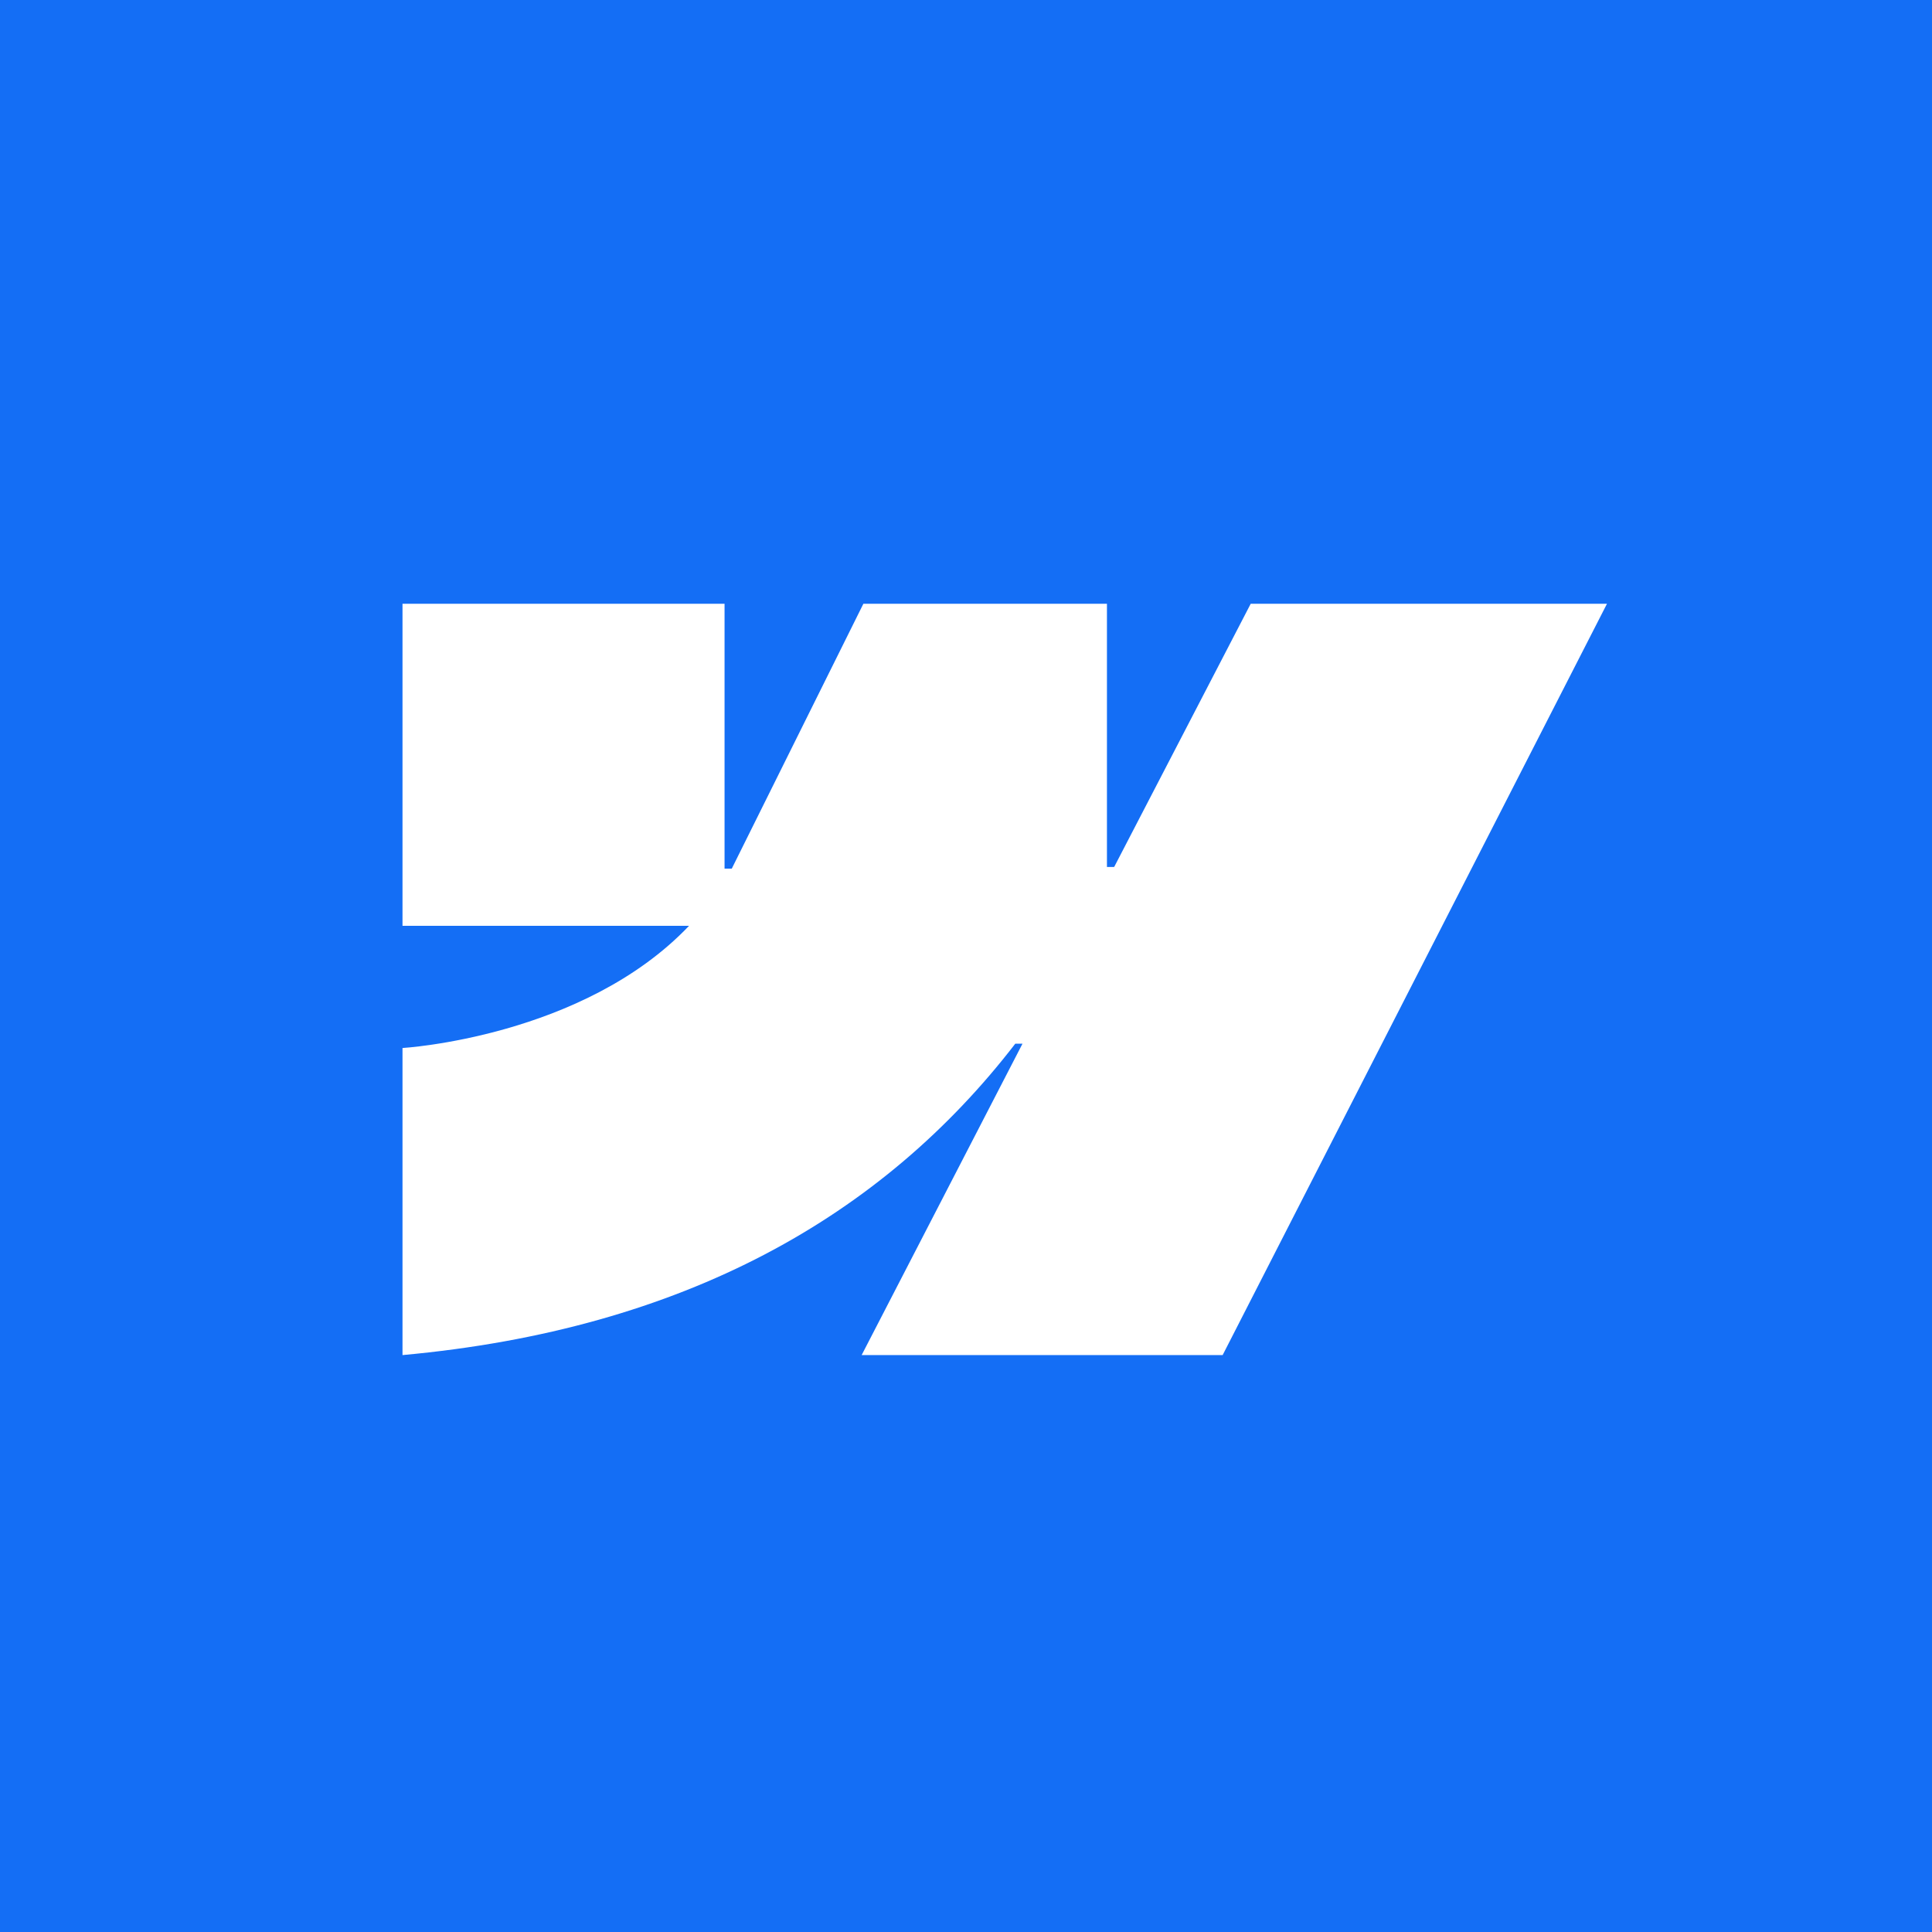
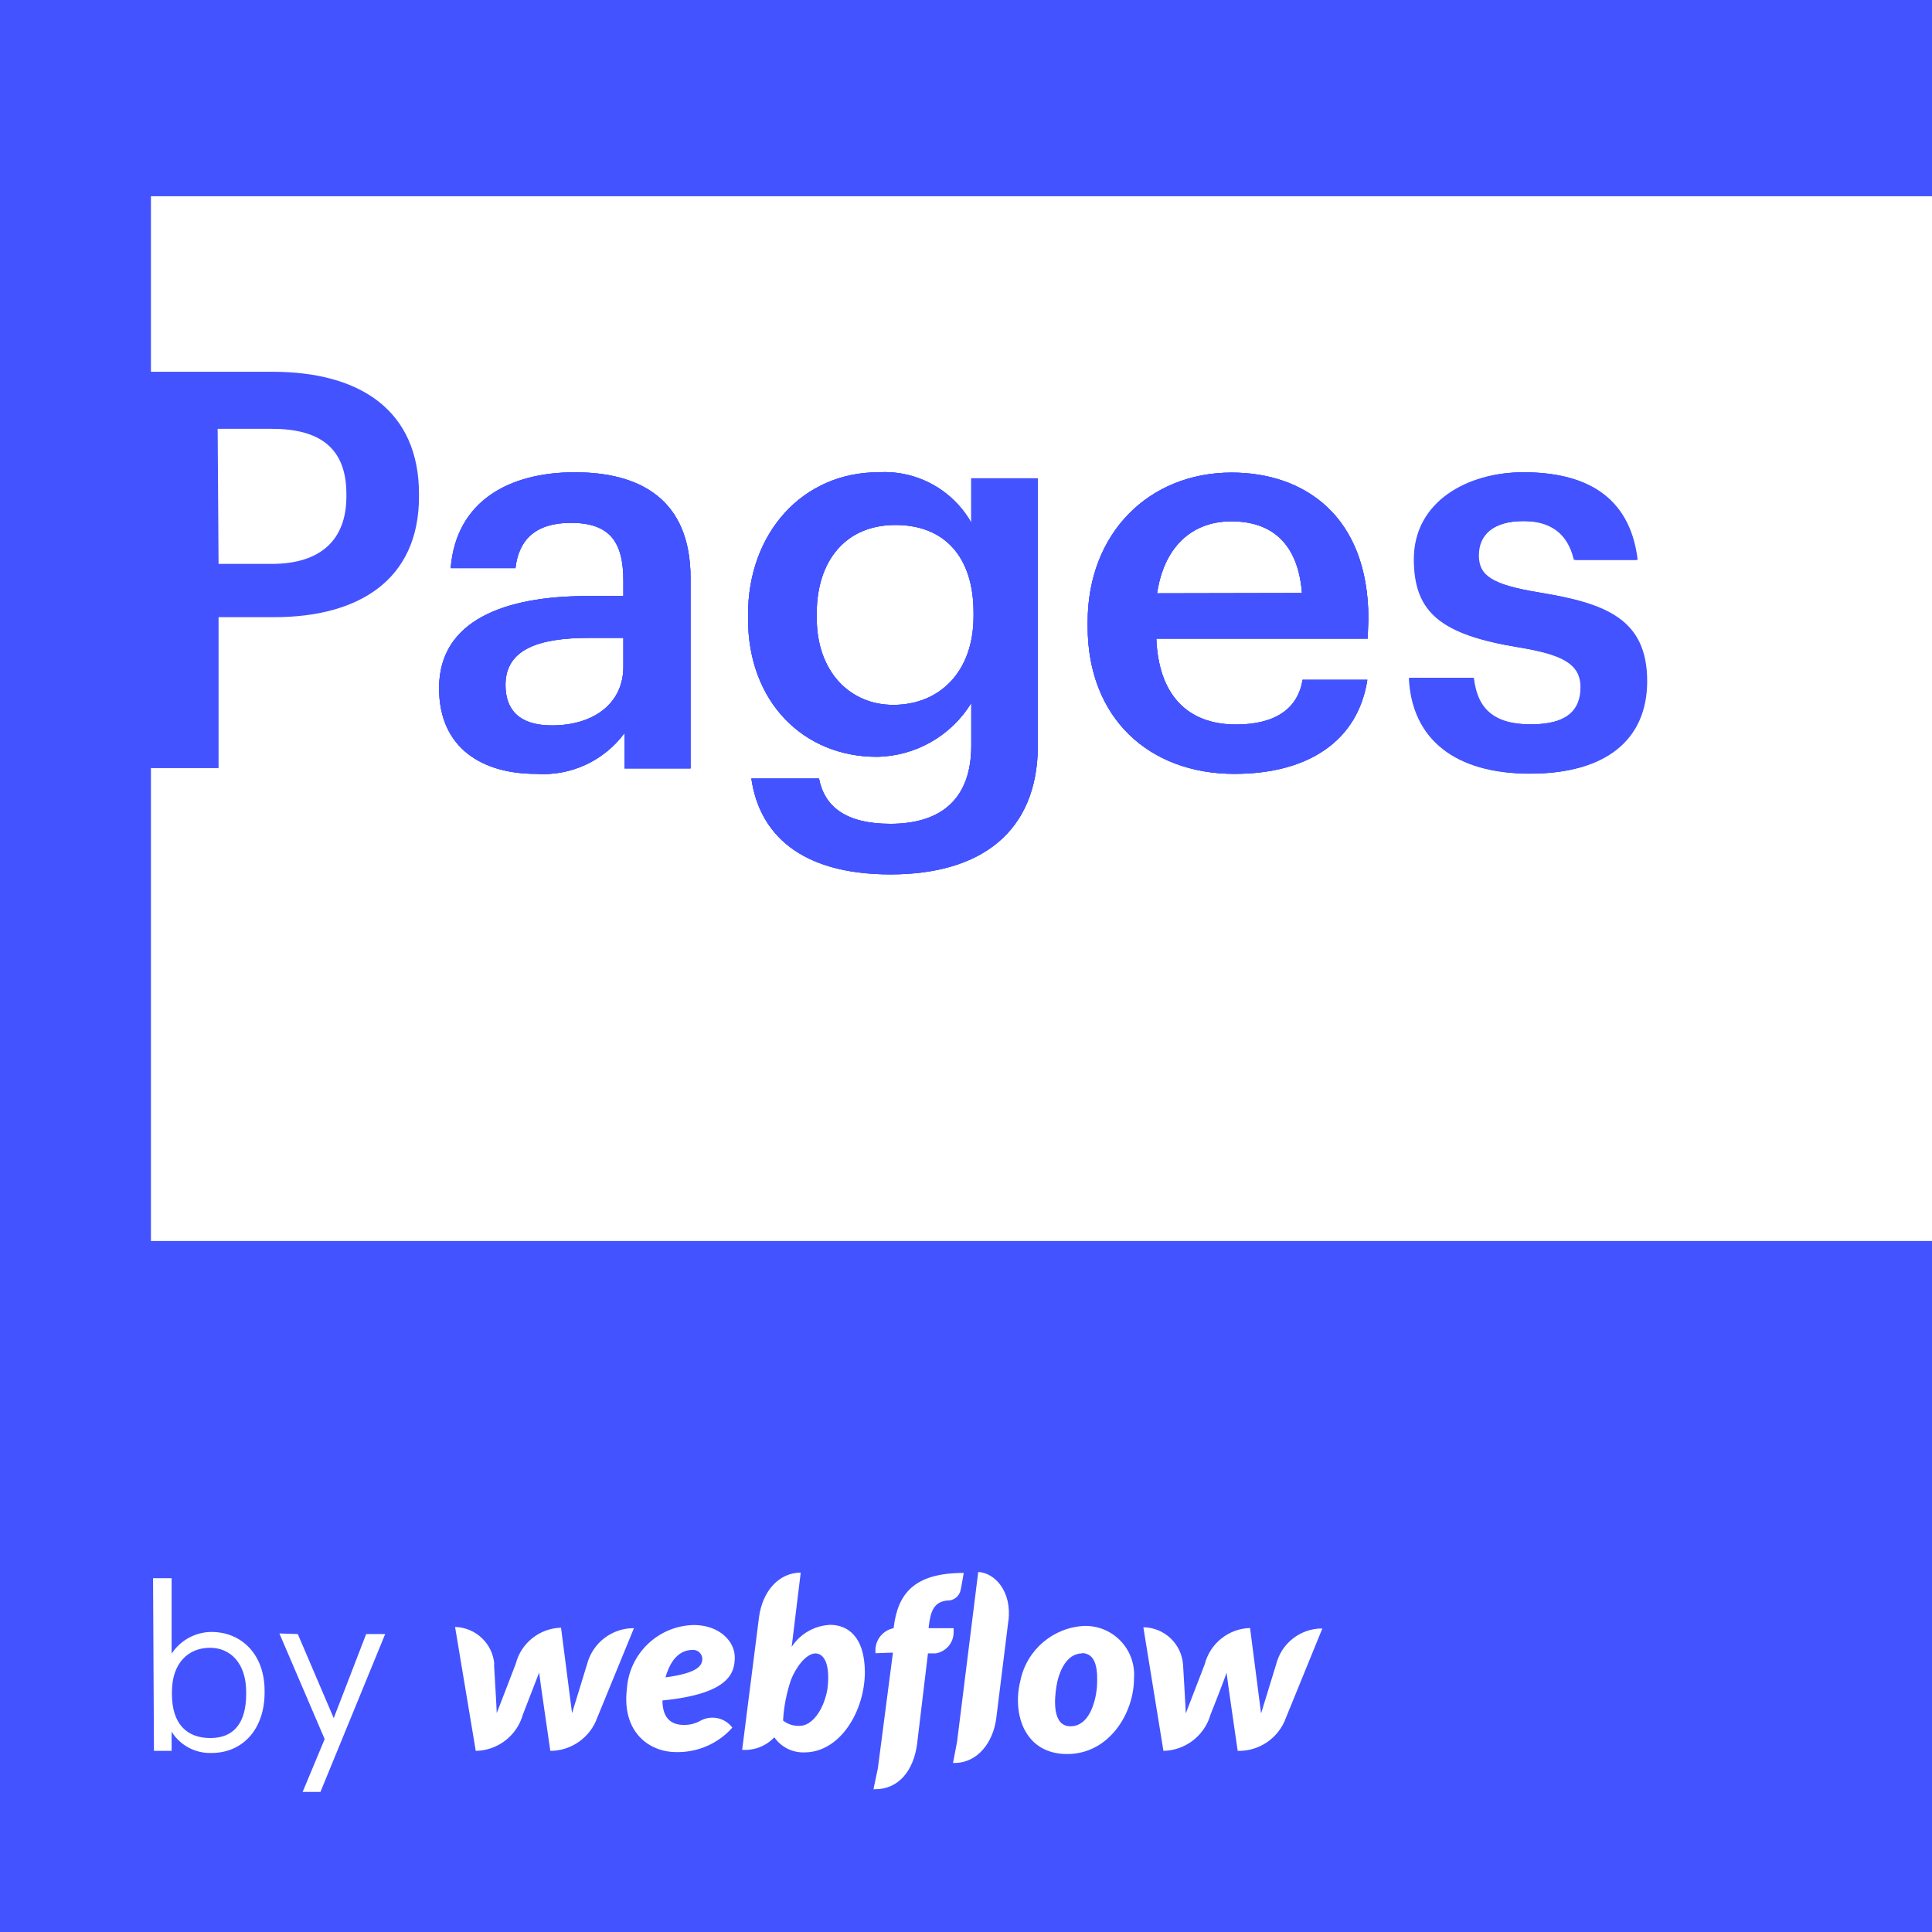
- <svg xmlns="http://www.w3.org/2000/svg" width="1080" height="1080" viewBox="0 0 1080 1080" fill="none">
-   <rect width="1080" height="1080" fill="#146EF5" />
-   <path fill-rule="evenodd" clip-rule="evenodd" d="M898.312 337.5L683.467 757.5H481.667L571.579 583.434H567.545C493.368 679.726 382.694 743.115 225 757.5V585.843C225 585.843 325.88 579.884 385.185 517.534H225V337.503H405.031V485.576L409.072 485.559L482.639 337.503H618.791V484.637L622.832 484.631L699.159 337.5H898.312Z" fill="white" />
+ <svg xmlns="http://www.w3.org/2000/svg" id="Layer_1" data-name="Layer 1" viewBox="0 0 128 128">
+   <defs>
+     <style>.cls-1{fill:#fff;}.cls-2{fill:#4353ff;}</style>
+   </defs>
+   <rect class="cls-1" width="128" height="128" />
+   <path class="cls-2" d="M38.08,31.29c-4.3,0-7.86,1.87-8.22,6.35h4.29c.22-1.91,1.36-3,3.67-3,2.6,0,3.48,1.28,3.48,3.85v1H38.92c-5.5,0-9.83,1.62-9.83,6.1,0,4,2.89,5.68,6.42,5.68a6.69,6.69,0,0,0,5.87-2.71v2.35h4.37V38.3C45.75,33.05,42.37,31.29,38.08,31.29ZM41.3,44.17c0,2.46-2,3.89-4.73,3.89-2.2,0-3.08-1.06-3.08-2.68,0-2.35,2.16-3.12,5.54-3.12H41.3Z" />
+   <path class="cls-2" d="M64.35,31.69v2.94a6.61,6.61,0,0,0-6.16-3.34c-5,0-8.63,4-8.63,9.43V41c0,5.54,3.71,9.14,8.52,9.14a7.48,7.48,0,0,0,6.27-3.56v2.82c0,3.45-1.91,5.18-5.36,5.18-2.9,0-4.36-1.1-4.73-3H49.78C50.3,55.22,53,57.93,59,57.93s9.72-2.82,9.76-8.47V31.69Zm.15,9.14c0,3.67-2.24,5.87-5.32,5.87-2.87,0-5.07-2.2-5.07-5.76v-.29c0-3.49,1.91-5.87,5.21-5.87s5.18,2.16,5.18,5.8Z" />
+   <path class="cls-2" d="M90.66,41c0-6.86-4.29-9.69-9.06-9.69-5.47,0-9.54,4-9.54,9.91v.29c0,6.06,4.07,9.76,9.72,9.76,4.92,0,8.19-2.2,8.81-6.23H86.3C86,46.89,84.57,48,81.89,48c-3.3,0-5.14-2.05-5.28-5.69h14Zm-14-1.69c.44-3,2.24-4.77,4.92-4.77S86,36,86.26,39.29Z" />
+   <path class="cls-2" d="M104.79,45.53c0-1.58-1.28-2.17-4.11-2.64-5.06-.81-6.93-2.24-6.93-5.84,0-3.85,3.59-5.76,7.19-5.76,3.93,0,7,1.47,7.52,5.8h-4.11c-.37-1.76-1.36-2.57-3.41-2.57s-3,.92-3,2.28.92,1.94,4,2.45c4.51.7,7.19,1.8,7.19,5.88,0,3.89-2.75,6.12-7.67,6.12s-7.85-2.27-8-6.34h4.19c.22,1.94,1.21,3.08,3.81,3.08C103.73,48,104.79,47.14,104.79,45.53Z" />
+   <path class="cls-2" d="M13.92,109.17c-1.44,0-2.53,1-2.53,2.94v.12c0,2,1,2.92,2.55,2.92s2.37-1,2.37-2.92v-.12C16.31,110.15,15.23,109.17,13.92,109.17Zm32,.14c-.44,0-1.35.13-1.83,1.82,2.28-.3,2.4-.85,2.44-1.17v0A.61.61,0,0,0,45.89,109.31Zm8.13.23c-.68,0-1.35,1-1.64,1.74a10.09,10.09,0,0,0-.53,2.71,1.63,1.63,0,0,0,1.12.35c.77,0,1.57-1,1.82-2.44v0C55,110.43,54.69,109.54,54,109.54Zm17.66,0c-1.11,0-1.58,1.32-1.72,2.19s-.28,2.64.93,2.64,1.64-1.52,1.75-2.52v0C72.75,110.68,72.66,109.54,71.68,109.52Z" />
+   <path class="cls-2" d="M38.08,31.29c-4.3,0-7.86,1.87-8.22,6.35h4.29c.22-1.91,1.36-3,3.67-3,2.6,0,3.48,1.28,3.48,3.85v1H38.92c-5.5,0-9.83,1.62-9.83,6.1,0,4,2.89,5.68,6.42,5.68a6.69,6.69,0,0,0,5.87-2.71v2.35h4.37V38.3C45.75,33.05,42.37,31.29,38.08,31.29ZM41.3,44.17c0,2.46-2,3.89-4.73,3.89-2.2,0-3.08-1.06-3.08-2.68,0-2.35,2.16-3.12,5.54-3.12H41.3Z" />
+   <path class="cls-2" d="M64.35,31.69v2.94a6.61,6.61,0,0,0-6.16-3.34c-5,0-8.63,4-8.63,9.43V41c0,5.54,3.71,9.14,8.52,9.14a7.48,7.48,0,0,0,6.27-3.56v2.82c0,3.45-1.91,5.18-5.36,5.18-2.9,0-4.36-1.1-4.73-3H49.78C50.3,55.22,53,57.93,59,57.93s9.72-2.82,9.76-8.47V31.69Zm.15,9.14c0,3.67-2.24,5.87-5.32,5.87-2.87,0-5.07-2.2-5.07-5.76v-.29c0-3.49,1.91-5.87,5.21-5.87s5.18,2.16,5.18,5.8Z" />
+   <path class="cls-2" d="M90.66,41c0-6.86-4.29-9.69-9.06-9.69-5.47,0-9.54,4-9.54,9.91v.29c0,6.06,4.07,9.76,9.72,9.76,4.92,0,8.19-2.2,8.81-6.23H86.3C86,46.89,84.57,48,81.89,48c-3.3,0-5.14-2.05-5.28-5.69h14Zm-14-1.69c.44-3,2.24-4.77,4.92-4.77S86,36,86.26,39.29Z" />
+   <path class="cls-2" d="M109.05,45.13c0,3.89-2.75,6.12-7.67,6.12s-7.85-2.27-8-6.34h4.19c.22,1.94,1.21,3.08,3.81,3.08,2.39,0,3.45-.85,3.45-2.46s-1.28-2.17-4.11-2.64c-5.06-.81-6.93-2.24-6.93-5.84,0-3.85,3.59-5.76,7.19-5.76,3.93,0,7,1.47,7.52,5.8h-4.11c-.37-1.76-1.36-2.57-3.41-2.57s-3,.92-3,2.28.92,1.94,4,2.45C106.37,40,109.05,41.05,109.05,45.13Z" />
+   <path class="cls-2" d="M128,13V0H0V128H128V82.22H10V50.89h4.48v-10h3.67c5.61,0,9.61-2.46,9.61-8v-.15c0-5.51-3.85-8.11-9.72-8.11H10V13ZM78.38,110.28s.18,3,.18,3.24l1.26-3.27a3.19,3.19,0,0,1,3-2.39s.7,5.4.73,5.66l1-3.26v0a3.14,3.14,0,0,1,3.06-2.37L85.2,113.8A3.31,3.31,0,0,1,82,116s-.74-5.07-.74-5.19c0,.12-1.06,2.79-1.06,2.79a3.32,3.32,0,0,1-3.12,2.4l-1.33-8.19A2.67,2.67,0,0,1,78.38,110.28ZM67.6,111.36a4.55,4.55,0,0,1,4.26-3.64,3.23,3.23,0,0,1,3.27,3.49c0,2.26-1.62,5-4.43,5S67.05,113.58,67.6,111.36Zm-.79-4-.8,6.44c-.2,1.66-1.26,3-2.77,3h-.1l.27-1.42,1.4-11.23C65.88,104.19,67.06,105.41,66.81,107.4ZM58,109.53v-.28a1.5,1.5,0,0,1,1.21-1.38h0v-.05c.27-2.2,1.31-3.61,4.64-3.61,0,0-.15.89-.21,1.15a.87.87,0,0,1-.89.68c-.85.09-1.1.66-1.22,1.74v.09h1.65l0,.31A1.42,1.42,0,0,1,62,109.54h-.52l-.72,6c-.23,1.76-1.22,3-2.77,3h-.12l.29-1.38,1-7.67Zm-7.72-2.34c.23-1.83,1.37-3,2.77-3l-.6,4.92A3.22,3.22,0,0,1,55,107.65c1.14,0,2.28.75,2.3,3.11,0,2.59-1.63,5.34-4,5.34a2.33,2.33,0,0,1-2-1,2.66,2.66,0,0,1-2.13.83Zm-4.33.47c1.73,0,2.73,1.1,2.73,2.13s-.34,2.43-4.79,2.87c0,1.3.71,1.62,1.41,1.62a2.13,2.13,0,0,0,1.11-.28,1.65,1.65,0,0,1,2.11.46,4.83,4.83,0,0,1-3.72,1.62c-1.81,0-3.6-1.34-3.27-4.16A4.54,4.54,0,0,1,46,107.66Zm-13.22,2.6s.18,3,.18,3.24l1.26-3.27a3.18,3.18,0,0,1,3-2.39s.7,5.4.73,5.66l1-3.26A3.19,3.19,0,0,1,42,107.87l-2.43,5.93A3.31,3.31,0,0,1,36.46,116s-.74-5.07-.74-5.19l-1.08,2.79a3.3,3.3,0,0,1-3.12,2.4l-1.37-8.21A2.68,2.68,0,0,1,32.75,110.26Zm-13-2,2.38,5.57,2.15-5.57h1.26l-4.29,10.46H20.05l1.46-3.5-3-7Zm-9.59-3.7h1.23v5a3.19,3.19,0,0,1,2.63-1.44c2,0,3.53,1.48,3.53,3.9v.12c0,2.37-1.4,4-3.53,4a3,3,0,0,1-2.63-1.41V116H10.2Zm4.28-76.15H18c3.12,0,4.95,1.21,4.95,4.33v.15c0,2.89-1.72,4.47-4.95,4.47H14.48Z" />
+   <path class="cls-2" d="M38.08,31.29c-4.3,0-7.86,1.87-8.22,6.35h4.29c.22-1.91,1.36-3,3.67-3,2.6,0,3.48,1.28,3.48,3.85v1H38.92c-5.5,0-9.83,1.62-9.83,6.1,0,4,2.89,5.68,6.42,5.68a6.69,6.69,0,0,0,5.87-2.71v2.35h4.37V38.3C45.75,33.05,42.37,31.29,38.08,31.29ZM41.3,44.17c0,2.46-2,3.89-4.73,3.89-2.2,0-3.08-1.06-3.08-2.68,0-2.35,2.16-3.12,5.54-3.12H41.3Z" />
+   <path class="cls-2" d="M64.35,31.69v2.94a6.61,6.61,0,0,0-6.16-3.34c-5,0-8.63,4-8.63,9.43V41c0,5.54,3.71,9.14,8.52,9.14a7.48,7.48,0,0,0,6.27-3.56v2.82c0,3.45-1.91,5.18-5.36,5.18-2.9,0-4.36-1.1-4.73-3H49.78C50.3,55.22,53,57.93,59,57.93s9.72-2.82,9.76-8.47V31.69Zm.15,9.14c0,3.67-2.24,5.87-5.32,5.87-2.87,0-5.07-2.2-5.07-5.76v-.29c0-3.49,1.91-5.87,5.21-5.87s5.18,2.16,5.18,5.8Z" />
+   <path class="cls-2" d="M90.66,41c0-6.86-4.29-9.69-9.06-9.69-5.47,0-9.54,4-9.54,9.91v.29c0,6.06,4.07,9.76,9.72,9.76,4.92,0,8.19-2.2,8.81-6.23H86.3C86,46.89,84.57,48,81.89,48c-3.3,0-5.14-2.05-5.28-5.69h14Zm-14-1.69c.44-3,2.24-4.77,4.92-4.77S86,36,86.26,39.29Z" />
+   <path class="cls-2" d="M101.86,39.25c-3-.51-4-1.06-4-2.45s1.14-2.28,3-2.28,3,.81,3.41,2.57h4.11c-.48-4.33-3.59-5.8-7.52-5.8-3.6,0-7.19,1.91-7.19,5.76,0,3.6,1.87,5,6.93,5.84,2.83.47,4.11,1.06,4.11,2.64S103.73,48,101.34,48c-2.6,0-3.59-1.14-3.81-3.08H93.34c.19,4.07,3.08,6.34,8,6.34s7.67-2.23,7.67-6.12C109.05,41.05,106.37,40,101.86,39.25Z" />
</svg>
